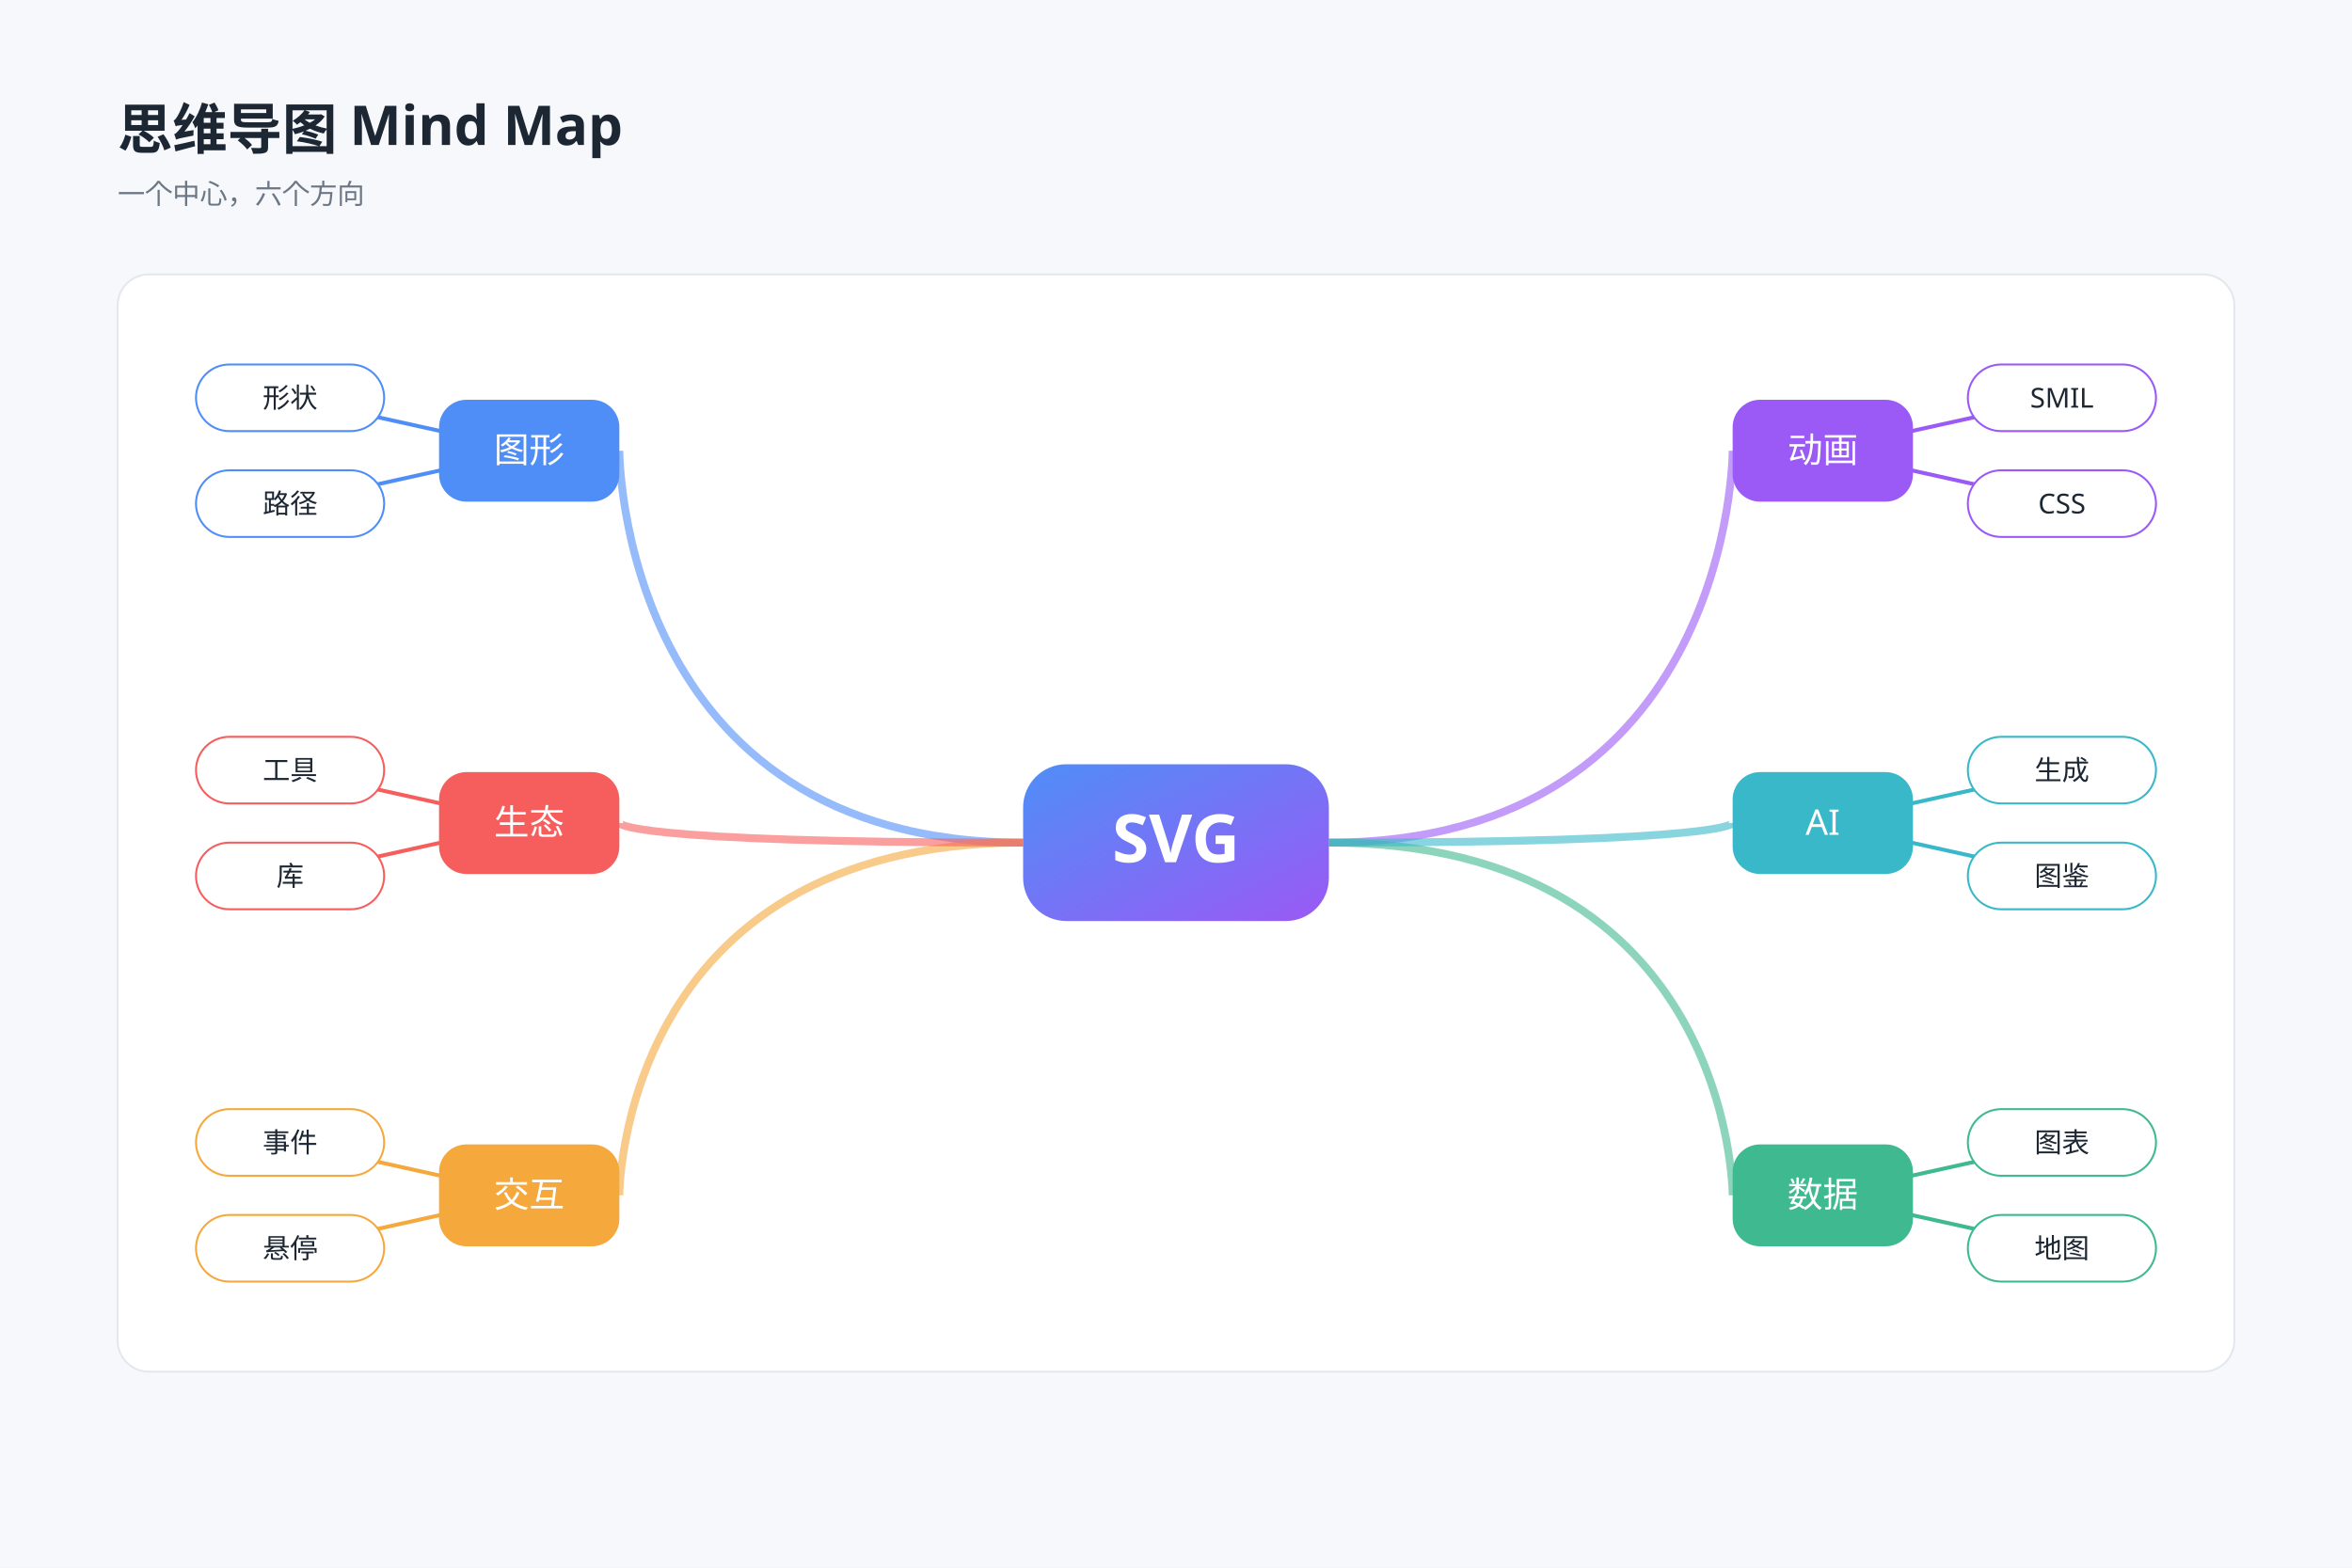
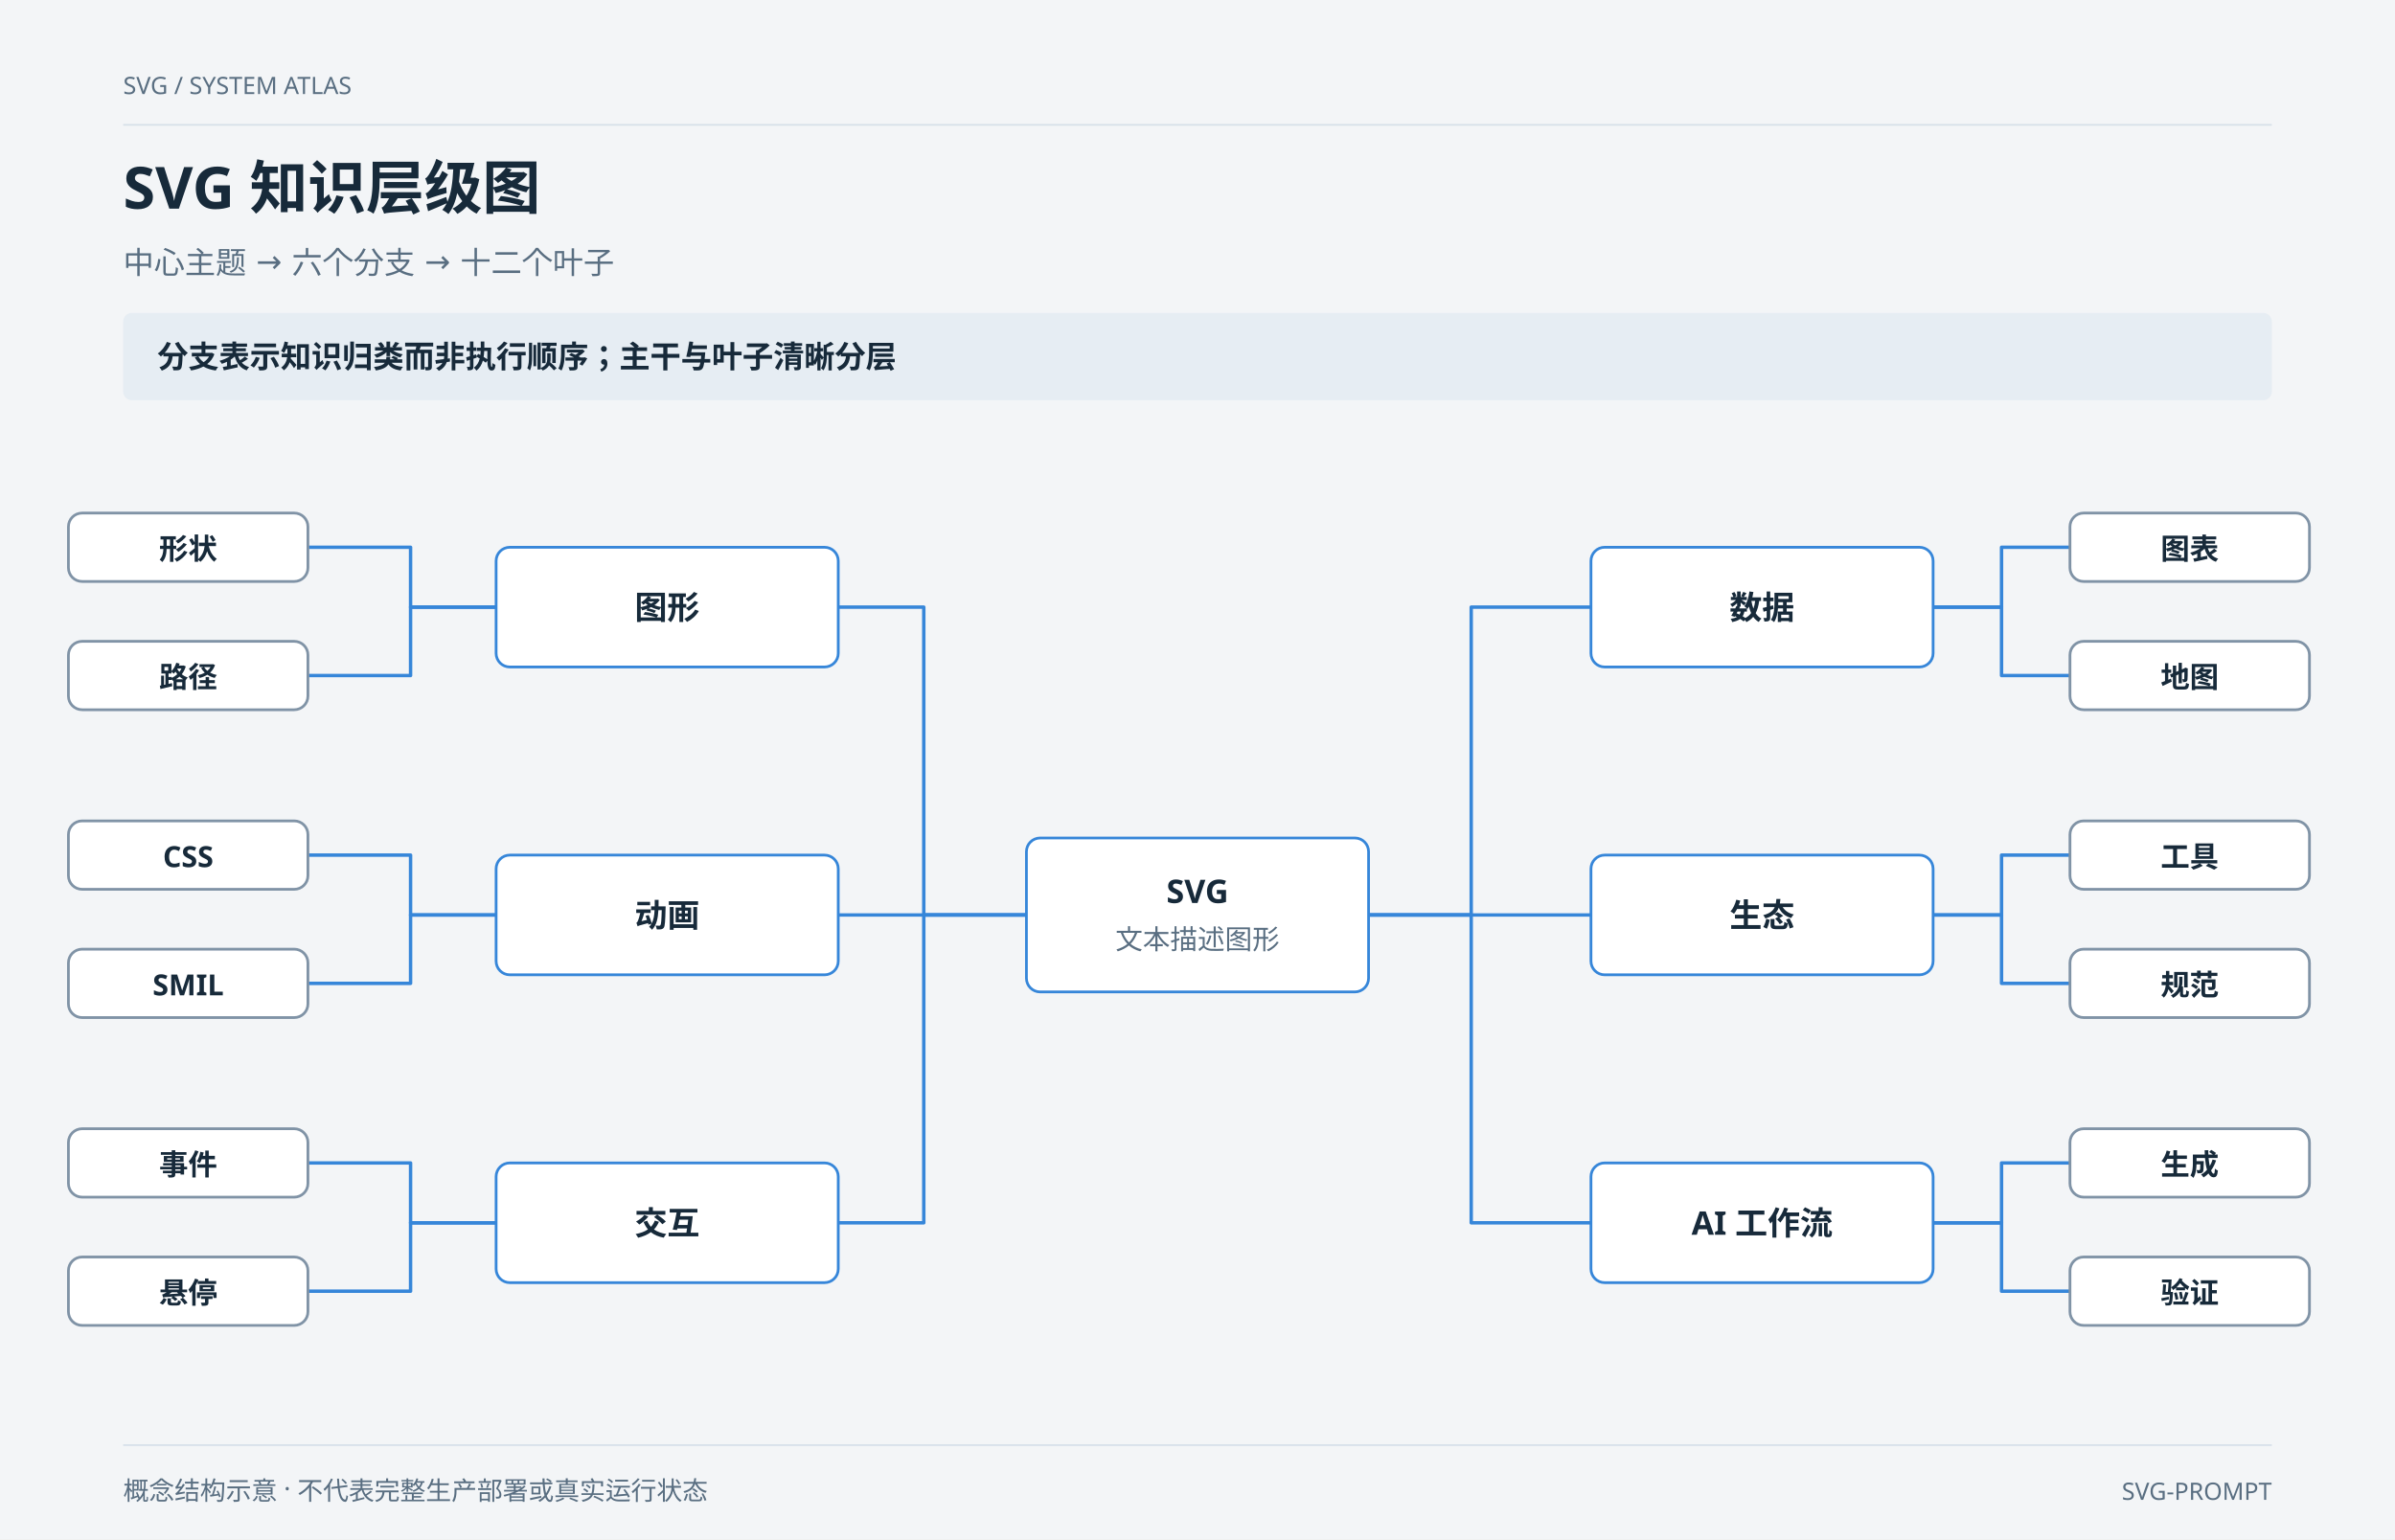
- <svg xmlns="http://www.w3.org/2000/svg" width="1200" height="800" viewBox="0 0 1200 800" font-family="PingFang SC, Hiragino Sans GB, Microsoft YaHei, sans-serif">
+ <svg xmlns="http://www.w3.org/2000/svg" width="1400" height="900" viewBox="0 0 1400 900" font-family="PingFang SC, Microsoft YaHei, sans-serif" role="img" aria-labelledby="title desc">
  <defs>
-     <linearGradient id="mm" x1="0" y1="0" x2="1" y2="1">
-       <stop offset="0" stop-color="#4f8ef7" />
-       <stop offset="1" stop-color="#9b59f5" />
-     </linearGradient>
+     <marker id="arrow-call" viewBox="0 0 10 10" refX="10" refY="5" markerWidth="8" markerHeight="8" markerUnits="userSpaceOnUse" orient="auto">
+       <path d="M 0 0 L 10 5 L 0 10 Z" fill="#3686d9" />
+     </marker>
+     <marker id="arrow-event" viewBox="0 0 10 10" refX="10" refY="5" markerWidth="8" markerHeight="8" markerUnits="userSpaceOnUse" orient="auto">
+       <path d="M 0 0 L 10 5 L 0 10 Z" fill="#d99431" />
+     </marker>
+     <marker id="arrow-data" viewBox="0 0 10 10" refX="10" refY="5" markerWidth="8" markerHeight="8" markerUnits="userSpaceOnUse" orient="auto">
+       <path d="M 0 0 L 10 5 L 0 10 Z" fill="#00a887" />
+     </marker>
+     <marker id="arrow-control" viewBox="0 0 10 10" refX="10" refY="5" markerWidth="8" markerHeight="8" markerUnits="userSpaceOnUse" orient="auto">
+       <path d="M 0 0 L 10 5 L 0 10 Z" fill="#bc637d" />
+     </marker>
+     <marker id="arrow-neutral" viewBox="0 0 10 10" refX="10" refY="5" markerWidth="8" markerHeight="8" markerUnits="userSpaceOnUse" orient="auto">
+       <path d="M 0 0 L 10 5 L 0 10 Z" fill="#8093a6" />
+     </marker>
  </defs>
-   <rect width="1200" height="800" fill="#f6f8fb" />
-   <text x="60" y="76" font-size="28" font-weight="700" fill="#1c2733">思维导图 Mind Map</text>
-   <text x="60" y="104" font-size="14" fill="#6b7785">一个中心，六个方向</text>
-   <g>
-     <rect x="60" y="140" width="1080" height="560" rx="16" fill="#fff" stroke="#e3e8ef" />
-     <path d="M 522 430 C 316 430 316 230 316 230" fill="none" stroke="#4f8ef7" stroke-width="4" opacity=".6" />
-     <path d="M 270 230 L 148 203" stroke="#4f8ef7" stroke-width="2" fill="none" />
-     <rect x="100" y="186" width="96" height="34" rx="17" fill="#fff" stroke="#4f8ef7" />
-     <text x="148" y="208" font-size="14" text-anchor="middle" fill="#1c2733">形状</text>
-     <path d="M 270 230 L 148 257" stroke="#4f8ef7" stroke-width="2" fill="none" />
-     <rect x="100" y="240" width="96" height="34" rx="17" fill="#fff" stroke="#4f8ef7" />
-     <text x="148" y="262" font-size="14" text-anchor="middle" fill="#1c2733">路径</text>
-     <rect x="224" y="204" width="92" height="52" rx="14" fill="#4f8ef7" />
-     <text x="270" y="236" font-size="18" text-anchor="middle" fill="#fff">图形</text>
-     <path d="M 678 430 C 884 430 884 230 884 230" fill="none" stroke="#9b59f5" stroke-width="4" opacity=".6" />
-     <path d="M 930 230 L 1052 203" stroke="#9b59f5" stroke-width="2" fill="none" />
-     <rect x="1004" y="186" width="96" height="34" rx="17" fill="#fff" stroke="#9b59f5" />
-     <text x="1052" y="208" font-size="14" text-anchor="middle" fill="#1c2733">SMIL</text>
-     <path d="M 930 230 L 1052 257" stroke="#9b59f5" stroke-width="2" fill="none" />
-     <rect x="1004" y="240" width="96" height="34" rx="17" fill="#fff" stroke="#9b59f5" />
-     <text x="1052" y="262" font-size="14" text-anchor="middle" fill="#1c2733">CSS</text>
-     <rect x="884" y="204" width="92" height="52" rx="14" fill="#9b59f5" />
-     <text x="930" y="236" font-size="18" text-anchor="middle" fill="#fff">动画</text>
-     <path d="M 678 430 C 884 430 884 610 884 610" fill="none" stroke="#3fb98f" stroke-width="4" opacity=".6" />
-     <path d="M 930 610 L 1052 583" stroke="#3fb98f" stroke-width="2" fill="none" />
-     <rect x="1004" y="566" width="96" height="34" rx="17" fill="#fff" stroke="#3fb98f" />
-     <text x="1052" y="588" font-size="14" text-anchor="middle" fill="#1c2733">图表</text>
-     <path d="M 930 610 L 1052 637" stroke="#3fb98f" stroke-width="2" fill="none" />
-     <rect x="1004" y="620" width="96" height="34" rx="17" fill="#fff" stroke="#3fb98f" />
-     <text x="1052" y="642" font-size="14" text-anchor="middle" fill="#1c2733">地图</text>
-     <rect x="884" y="584" width="92" height="52" rx="14" fill="#3fb98f" />
-     <text x="930" y="616" font-size="18" text-anchor="middle" fill="#fff">数据</text>
-     <path d="M 522 430 C 316 430 316 610 316 610" fill="none" stroke="#f5a83c" stroke-width="4" opacity=".6" />
-     <path d="M 270 610 L 148 583" stroke="#f5a83c" stroke-width="2" fill="none" />
-     <rect x="100" y="566" width="96" height="34" rx="17" fill="#fff" stroke="#f5a83c" />
-     <text x="148" y="588" font-size="14" text-anchor="middle" fill="#1c2733">事件</text>
-     <path d="M 270 610 L 148 637" stroke="#f5a83c" stroke-width="2" fill="none" />
-     <rect x="100" y="620" width="96" height="34" rx="17" fill="#fff" stroke="#f5a83c" />
-     <text x="148" y="642" font-size="14" text-anchor="middle" fill="#1c2733">悬停</text>
-     <rect x="224" y="584" width="92" height="52" rx="14" fill="#f5a83c" />
-     <text x="270" y="616" font-size="18" text-anchor="middle" fill="#fff">交互</text>
-     <path d="M 522 430 C 316 430 316 420 316 420" fill="none" stroke="#f65e5e" stroke-width="4" opacity=".6" />
-     <path d="M 270 420 L 148 393" stroke="#f65e5e" stroke-width="2" fill="none" />
-     <rect x="100" y="376" width="96" height="34" rx="17" fill="#fff" stroke="#f65e5e" />
-     <text x="148" y="398" font-size="14" text-anchor="middle" fill="#1c2733">工具</text>
-     <path d="M 270 420 L 148 447" stroke="#f65e5e" stroke-width="2" fill="none" />
-     <rect x="100" y="430" width="96" height="34" rx="17" fill="#fff" stroke="#f65e5e" />
-     <text x="148" y="452" font-size="14" text-anchor="middle" fill="#1c2733">库</text>
-     <rect x="224" y="394" width="92" height="52" rx="14" fill="#f65e5e" />
-     <text x="270" y="426" font-size="18" text-anchor="middle" fill="#fff">生态</text>
-     <path d="M 678 430 C 884 430 884 420 884 420" fill="none" stroke="#38b8c9" stroke-width="4" opacity=".6" />
-     <path d="M 930 420 L 1052 393" stroke="#38b8c9" stroke-width="2" fill="none" />
-     <rect x="1004" y="376" width="96" height="34" rx="17" fill="#fff" stroke="#38b8c9" />
-     <text x="1052" y="398" font-size="14" text-anchor="middle" fill="#1c2733">生成</text>
-     <path d="M 930 420 L 1052 447" stroke="#38b8c9" stroke-width="2" fill="none" />
-     <rect x="1004" y="430" width="96" height="34" rx="17" fill="#fff" stroke="#38b8c9" />
-     <text x="1052" y="452" font-size="14" text-anchor="middle" fill="#1c2733">图鉴</text>
-     <rect x="884" y="394" width="92" height="52" rx="14" fill="#38b8c9" />
-     <text x="930" y="426" font-size="18" text-anchor="middle" fill="#fff">AI</text>
-     <rect x="522" y="390" width="156" height="80" rx="22" fill="url(#mm)" />
-     <text x="600" y="440" font-size="34" text-anchor="middle" fill="#fff" font-weight="800">SVG</text>
+   <rect width="1400" height="900" fill="#f3f5f7" />
+   <text x="72" y="55" fill="#596e81" font-size="14" text-anchor="start" font-weight="400">SVG / SYSTEM ATLAS</text>
+   <line x1="72" y1="73" x2="1328" y2="73" stroke="#d7e0e9" />
+   <text x="72" y="122" fill="#172a3a" font-size="34" text-anchor="start" font-weight="700">SVG 知识层级图</text>
+   <text x="72" y="160" fill="#596e81" font-size="18" text-anchor="start" font-weight="400">中心主题 → 六个分支 → 十二个叶子</text>
+   <rect x="72" y="183" width="1256" height="51" rx="5" fill="#e6edf3" />
+   <text x="92" y="215" fill="#172a3a" font-size="18" text-anchor="start" font-weight="600">分支表示知识归类而非执行顺序；主干与叶子清晰分层</text>
+   <polyline id="edge-1" data-edge="edge-1" data-source="svg" data-target="shapes" data-source-port="l" data-target-port="r" data-guard="" data-route="ports" points="600,535 540,535 540,355 490,355" fill="none" stroke="#3686d9" stroke-width="2" stroke-linejoin="round" />
+   <polyline id="edge-2" data-edge="edge-2" data-source="shapes" data-target="shapes-0" data-source-port="l" data-target-port="r" data-guard="" data-route="ports" points="290,355 240,355 240,320 180,320" fill="none" stroke="#3686d9" stroke-width="2" stroke-linejoin="round" />
+   <polyline id="edge-3" data-edge="edge-3" data-source="shapes" data-target="shapes-1" data-source-port="l" data-target-port="r" data-guard="" data-route="ports" points="290,355 240,355 240,395 180,395" fill="none" stroke="#3686d9" stroke-width="2" stroke-linejoin="round" />
+   <polyline id="edge-4" data-edge="edge-4" data-source="svg" data-target="animation" data-source-port="l" data-target-port="r" data-guard="" data-route="ports" points="600,535 540,535 540,535 490,535" fill="none" stroke="#3686d9" stroke-width="2" stroke-linejoin="round" />
+   <polyline id="edge-5" data-edge="edge-5" data-source="animation" data-target="animation-0" data-source-port="l" data-target-port="r" data-guard="" data-route="ports" points="290,535 240,535 240,500 180,500" fill="none" stroke="#3686d9" stroke-width="2" stroke-linejoin="round" />
+   <polyline id="edge-6" data-edge="edge-6" data-source="animation" data-target="animation-1" data-source-port="l" data-target-port="r" data-guard="" data-route="ports" points="290,535 240,535 240,575 180,575" fill="none" stroke="#3686d9" stroke-width="2" stroke-linejoin="round" />
+   <polyline id="edge-7" data-edge="edge-7" data-source="svg" data-target="interaction" data-source-port="l" data-target-port="r" data-guard="" data-route="ports" points="600,535 540,535 540,715 490,715" fill="none" stroke="#3686d9" stroke-width="2" stroke-linejoin="round" />
+   <polyline id="edge-8" data-edge="edge-8" data-source="interaction" data-target="interaction-0" data-source-port="l" data-target-port="r" data-guard="" data-route="ports" points="290,715 240,715 240,680 180,680" fill="none" stroke="#3686d9" stroke-width="2" stroke-linejoin="round" />
+   <polyline id="edge-9" data-edge="edge-9" data-source="interaction" data-target="interaction-1" data-source-port="l" data-target-port="r" data-guard="" data-route="ports" points="290,715 240,715 240,755 180,755" fill="none" stroke="#3686d9" stroke-width="2" stroke-linejoin="round" />
+   <polyline id="edge-10" data-edge="edge-10" data-source="svg" data-target="data" data-source-port="r" data-target-port="l" data-guard="" data-route="ports" points="800,535 860,535 860,355 930,355" fill="none" stroke="#3686d9" stroke-width="2" stroke-linejoin="round" />
+   <polyline id="edge-11" data-edge="edge-11" data-source="data" data-target="data-0" data-source-port="r" data-target-port="l" data-guard="" data-route="ports" points="1130,355 1170,355 1170,320 1210,320" fill="none" stroke="#3686d9" stroke-width="2" stroke-linejoin="round" />
+   <polyline id="edge-12" data-edge="edge-12" data-source="data" data-target="data-1" data-source-port="r" data-target-port="l" data-guard="" data-route="ports" points="1130,355 1170,355 1170,395 1210,395" fill="none" stroke="#3686d9" stroke-width="2" stroke-linejoin="round" />
+   <polyline id="edge-13" data-edge="edge-13" data-source="svg" data-target="ecosystem" data-source-port="r" data-target-port="l" data-guard="" data-route="ports" points="800,535 860,535 860,535 930,535" fill="none" stroke="#3686d9" stroke-width="2" stroke-linejoin="round" />
+   <polyline id="edge-14" data-edge="edge-14" data-source="ecosystem" data-target="ecosystem-0" data-source-port="r" data-target-port="l" data-guard="" data-route="ports" points="1130,535 1170,535 1170,500 1210,500" fill="none" stroke="#3686d9" stroke-width="2" stroke-linejoin="round" />
+   <polyline id="edge-15" data-edge="edge-15" data-source="ecosystem" data-target="ecosystem-1" data-source-port="r" data-target-port="l" data-guard="" data-route="ports" points="1130,535 1170,535 1170,575 1210,575" fill="none" stroke="#3686d9" stroke-width="2" stroke-linejoin="round" />
+   <polyline id="edge-16" data-edge="edge-16" data-source="svg" data-target="ai" data-source-port="r" data-target-port="l" data-guard="" data-route="ports" points="800,535 860,535 860,715 930,715" fill="none" stroke="#3686d9" stroke-width="2" stroke-linejoin="round" />
+   <polyline id="edge-17" data-edge="edge-17" data-source="ai" data-target="ai-0" data-source-port="r" data-target-port="l" data-guard="" data-route="ports" points="1130,715 1170,715 1170,680 1210,680" fill="none" stroke="#3686d9" stroke-width="2" stroke-linejoin="round" />
+   <polyline id="edge-18" data-edge="edge-18" data-source="ai" data-target="ai-1" data-source-port="r" data-target-port="l" data-guard="" data-route="ports" points="1130,715 1170,715 1170,755 1210,755" fill="none" stroke="#3686d9" stroke-width="2" stroke-linejoin="round" />
+   <g id="node-svg" data-node="svg" data-kind="box" data-terminal="false" data-start="true" data-box="600,490,200,90">
+     <rect x="600" y="490" width="200" height="90" rx="8" fill="#ffffff" stroke="#3686d9" stroke-width="1.6" />
+     <text x="700.0" y="528" fill="#172a3a" font-size="19" text-anchor="middle" font-weight="600">SVG</text>
+     <text x="700.0" y="555" fill="#596e81" font-size="16" text-anchor="middle" font-weight="400">文本描述图形</text>
  </g>
+   <g id="node-shapes" data-node="shapes" data-kind="box" data-terminal="false" data-start="false" data-box="290,320,200,70">
+     <rect x="290" y="320" width="200" height="70" rx="8" fill="#ffffff" stroke="#3686d9" stroke-width="1.6" />
+     <text x="390.0" y="362.0" fill="#172a3a" font-size="19" text-anchor="middle" font-weight="600">图形</text>
+   </g>
+   <g id="node-shapes-0" data-node="shapes-0" data-kind="box" data-terminal="true" data-start="false" data-box="40,300,140,40">
+     <rect x="40" y="300" width="140" height="40" rx="8" fill="#ffffff" stroke="#8093a6" stroke-width="1.6" />
+     <text x="110.0" y="327.0" fill="#172a3a" font-size="17" text-anchor="middle" font-weight="600">形状</text>
+   </g>
+   <g id="node-shapes-1" data-node="shapes-1" data-kind="box" data-terminal="true" data-start="false" data-box="40,375,140,40">
+     <rect x="40" y="375" width="140" height="40" rx="8" fill="#ffffff" stroke="#8093a6" stroke-width="1.6" />
+     <text x="110.0" y="402.0" fill="#172a3a" font-size="17" text-anchor="middle" font-weight="600">路径</text>
+   </g>
+   <g id="node-animation" data-node="animation" data-kind="box" data-terminal="false" data-start="false" data-box="290,500,200,70">
+     <rect x="290" y="500" width="200" height="70" rx="8" fill="#ffffff" stroke="#3686d9" stroke-width="1.6" />
+     <text x="390.0" y="542.0" fill="#172a3a" font-size="19" text-anchor="middle" font-weight="600">动画</text>
+   </g>
+   <g id="node-animation-0" data-node="animation-0" data-kind="box" data-terminal="true" data-start="false" data-box="40,480,140,40">
+     <rect x="40" y="480" width="140" height="40" rx="8" fill="#ffffff" stroke="#8093a6" stroke-width="1.6" />
+     <text x="110.0" y="507.0" fill="#172a3a" font-size="17" text-anchor="middle" font-weight="600">CSS</text>
+   </g>
+   <g id="node-animation-1" data-node="animation-1" data-kind="box" data-terminal="true" data-start="false" data-box="40,555,140,40">
+     <rect x="40" y="555" width="140" height="40" rx="8" fill="#ffffff" stroke="#8093a6" stroke-width="1.6" />
+     <text x="110.0" y="582.0" fill="#172a3a" font-size="17" text-anchor="middle" font-weight="600">SMIL</text>
+   </g>
+   <g id="node-interaction" data-node="interaction" data-kind="box" data-terminal="false" data-start="false" data-box="290,680,200,70">
+     <rect x="290" y="680" width="200" height="70" rx="8" fill="#ffffff" stroke="#3686d9" stroke-width="1.6" />
+     <text x="390.0" y="722.0" fill="#172a3a" font-size="19" text-anchor="middle" font-weight="600">交互</text>
+   </g>
+   <g id="node-interaction-0" data-node="interaction-0" data-kind="box" data-terminal="true" data-start="false" data-box="40,660,140,40">
+     <rect x="40" y="660" width="140" height="40" rx="8" fill="#ffffff" stroke="#8093a6" stroke-width="1.6" />
+     <text x="110.0" y="687.0" fill="#172a3a" font-size="17" text-anchor="middle" font-weight="600">事件</text>
+   </g>
+   <g id="node-interaction-1" data-node="interaction-1" data-kind="box" data-terminal="true" data-start="false" data-box="40,735,140,40">
+     <rect x="40" y="735" width="140" height="40" rx="8" fill="#ffffff" stroke="#8093a6" stroke-width="1.6" />
+     <text x="110.0" y="762.0" fill="#172a3a" font-size="17" text-anchor="middle" font-weight="600">悬停</text>
+   </g>
+   <g id="node-data" data-node="data" data-kind="box" data-terminal="false" data-start="false" data-box="930,320,200,70">
+     <rect x="930" y="320" width="200" height="70" rx="8" fill="#ffffff" stroke="#3686d9" stroke-width="1.6" />
+     <text x="1030.0" y="362.0" fill="#172a3a" font-size="19" text-anchor="middle" font-weight="600">数据</text>
+   </g>
+   <g id="node-data-0" data-node="data-0" data-kind="box" data-terminal="true" data-start="false" data-box="1210,300,140,40">
+     <rect x="1210" y="300" width="140" height="40" rx="8" fill="#ffffff" stroke="#8093a6" stroke-width="1.6" />
+     <text x="1280.0" y="327.0" fill="#172a3a" font-size="17" text-anchor="middle" font-weight="600">图表</text>
+   </g>
+   <g id="node-data-1" data-node="data-1" data-kind="box" data-terminal="true" data-start="false" data-box="1210,375,140,40">
+     <rect x="1210" y="375" width="140" height="40" rx="8" fill="#ffffff" stroke="#8093a6" stroke-width="1.6" />
+     <text x="1280.0" y="402.0" fill="#172a3a" font-size="17" text-anchor="middle" font-weight="600">地图</text>
+   </g>
+   <g id="node-ecosystem" data-node="ecosystem" data-kind="box" data-terminal="false" data-start="false" data-box="930,500,200,70">
+     <rect x="930" y="500" width="200" height="70" rx="8" fill="#ffffff" stroke="#3686d9" stroke-width="1.6" />
+     <text x="1030.0" y="542.0" fill="#172a3a" font-size="19" text-anchor="middle" font-weight="600">生态</text>
+   </g>
+   <g id="node-ecosystem-0" data-node="ecosystem-0" data-kind="box" data-terminal="true" data-start="false" data-box="1210,480,140,40">
+     <rect x="1210" y="480" width="140" height="40" rx="8" fill="#ffffff" stroke="#8093a6" stroke-width="1.6" />
+     <text x="1280.0" y="507.0" fill="#172a3a" font-size="17" text-anchor="middle" font-weight="600">工具</text>
+   </g>
+   <g id="node-ecosystem-1" data-node="ecosystem-1" data-kind="box" data-terminal="true" data-start="false" data-box="1210,555,140,40">
+     <rect x="1210" y="555" width="140" height="40" rx="8" fill="#ffffff" stroke="#8093a6" stroke-width="1.6" />
+     <text x="1280.0" y="582.0" fill="#172a3a" font-size="17" text-anchor="middle" font-weight="600">规范</text>
+   </g>
+   <g id="node-ai" data-node="ai" data-kind="box" data-terminal="false" data-start="false" data-box="930,680,200,70">
+     <rect x="930" y="680" width="200" height="70" rx="8" fill="#ffffff" stroke="#3686d9" stroke-width="1.6" />
+     <text x="1030.0" y="722.0" fill="#172a3a" font-size="19" text-anchor="middle" font-weight="600">AI 工作流</text>
+   </g>
+   <g id="node-ai-0" data-node="ai-0" data-kind="box" data-terminal="true" data-start="false" data-box="1210,660,140,40">
+     <rect x="1210" y="660" width="140" height="40" rx="8" fill="#ffffff" stroke="#8093a6" stroke-width="1.6" />
+     <text x="1280.0" y="687.0" fill="#172a3a" font-size="17" text-anchor="middle" font-weight="600">生成</text>
+   </g>
+   <g id="node-ai-1" data-node="ai-1" data-kind="box" data-terminal="true" data-start="false" data-box="1210,735,140,40">
+     <rect x="1210" y="735" width="140" height="40" rx="8" fill="#ffffff" stroke="#8093a6" stroke-width="1.6" />
+     <text x="1280.0" y="762.0" fill="#172a3a" font-size="17" text-anchor="middle" font-weight="600">验证</text>
+   </g>
+   <line x1="72" y1="845" x2="1328" y2="845" stroke="#d7e0e9" />
+   <text x="72" y="877" fill="#596e81" font-size="15" text-anchor="start" font-weight="400">概念结构示意 · 不代表完整生产部署或真实运行状态</text>
+   <text x="1328" y="877" fill="#596e81" font-size="14" text-anchor="end" font-weight="400">SVG-PROMPT</text>
</svg>
